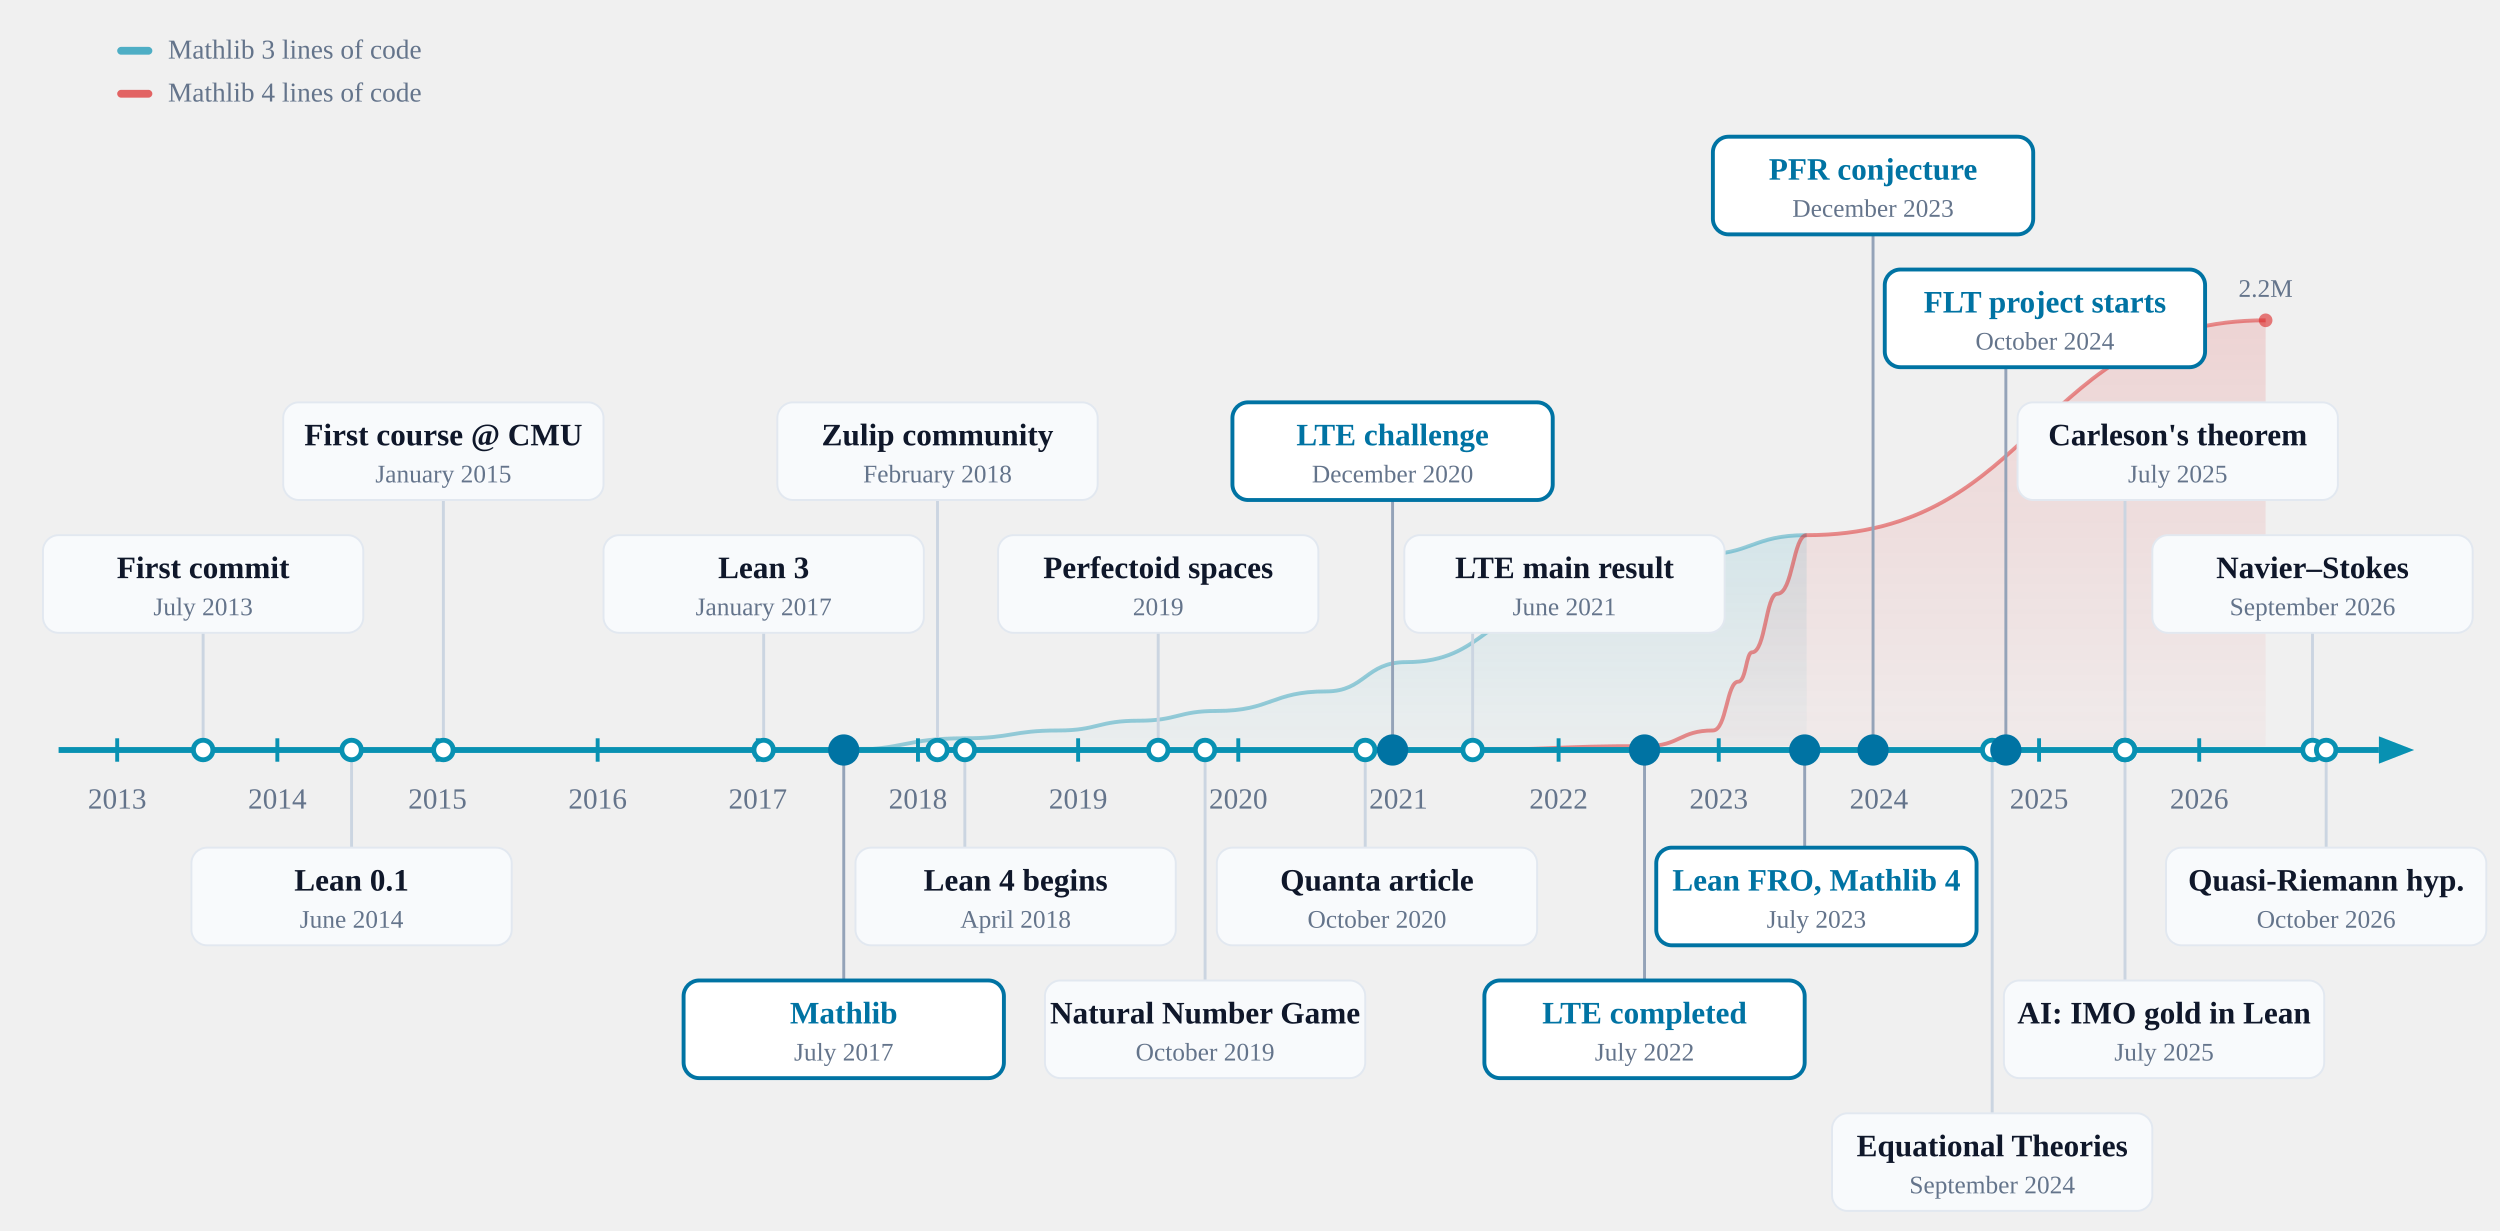
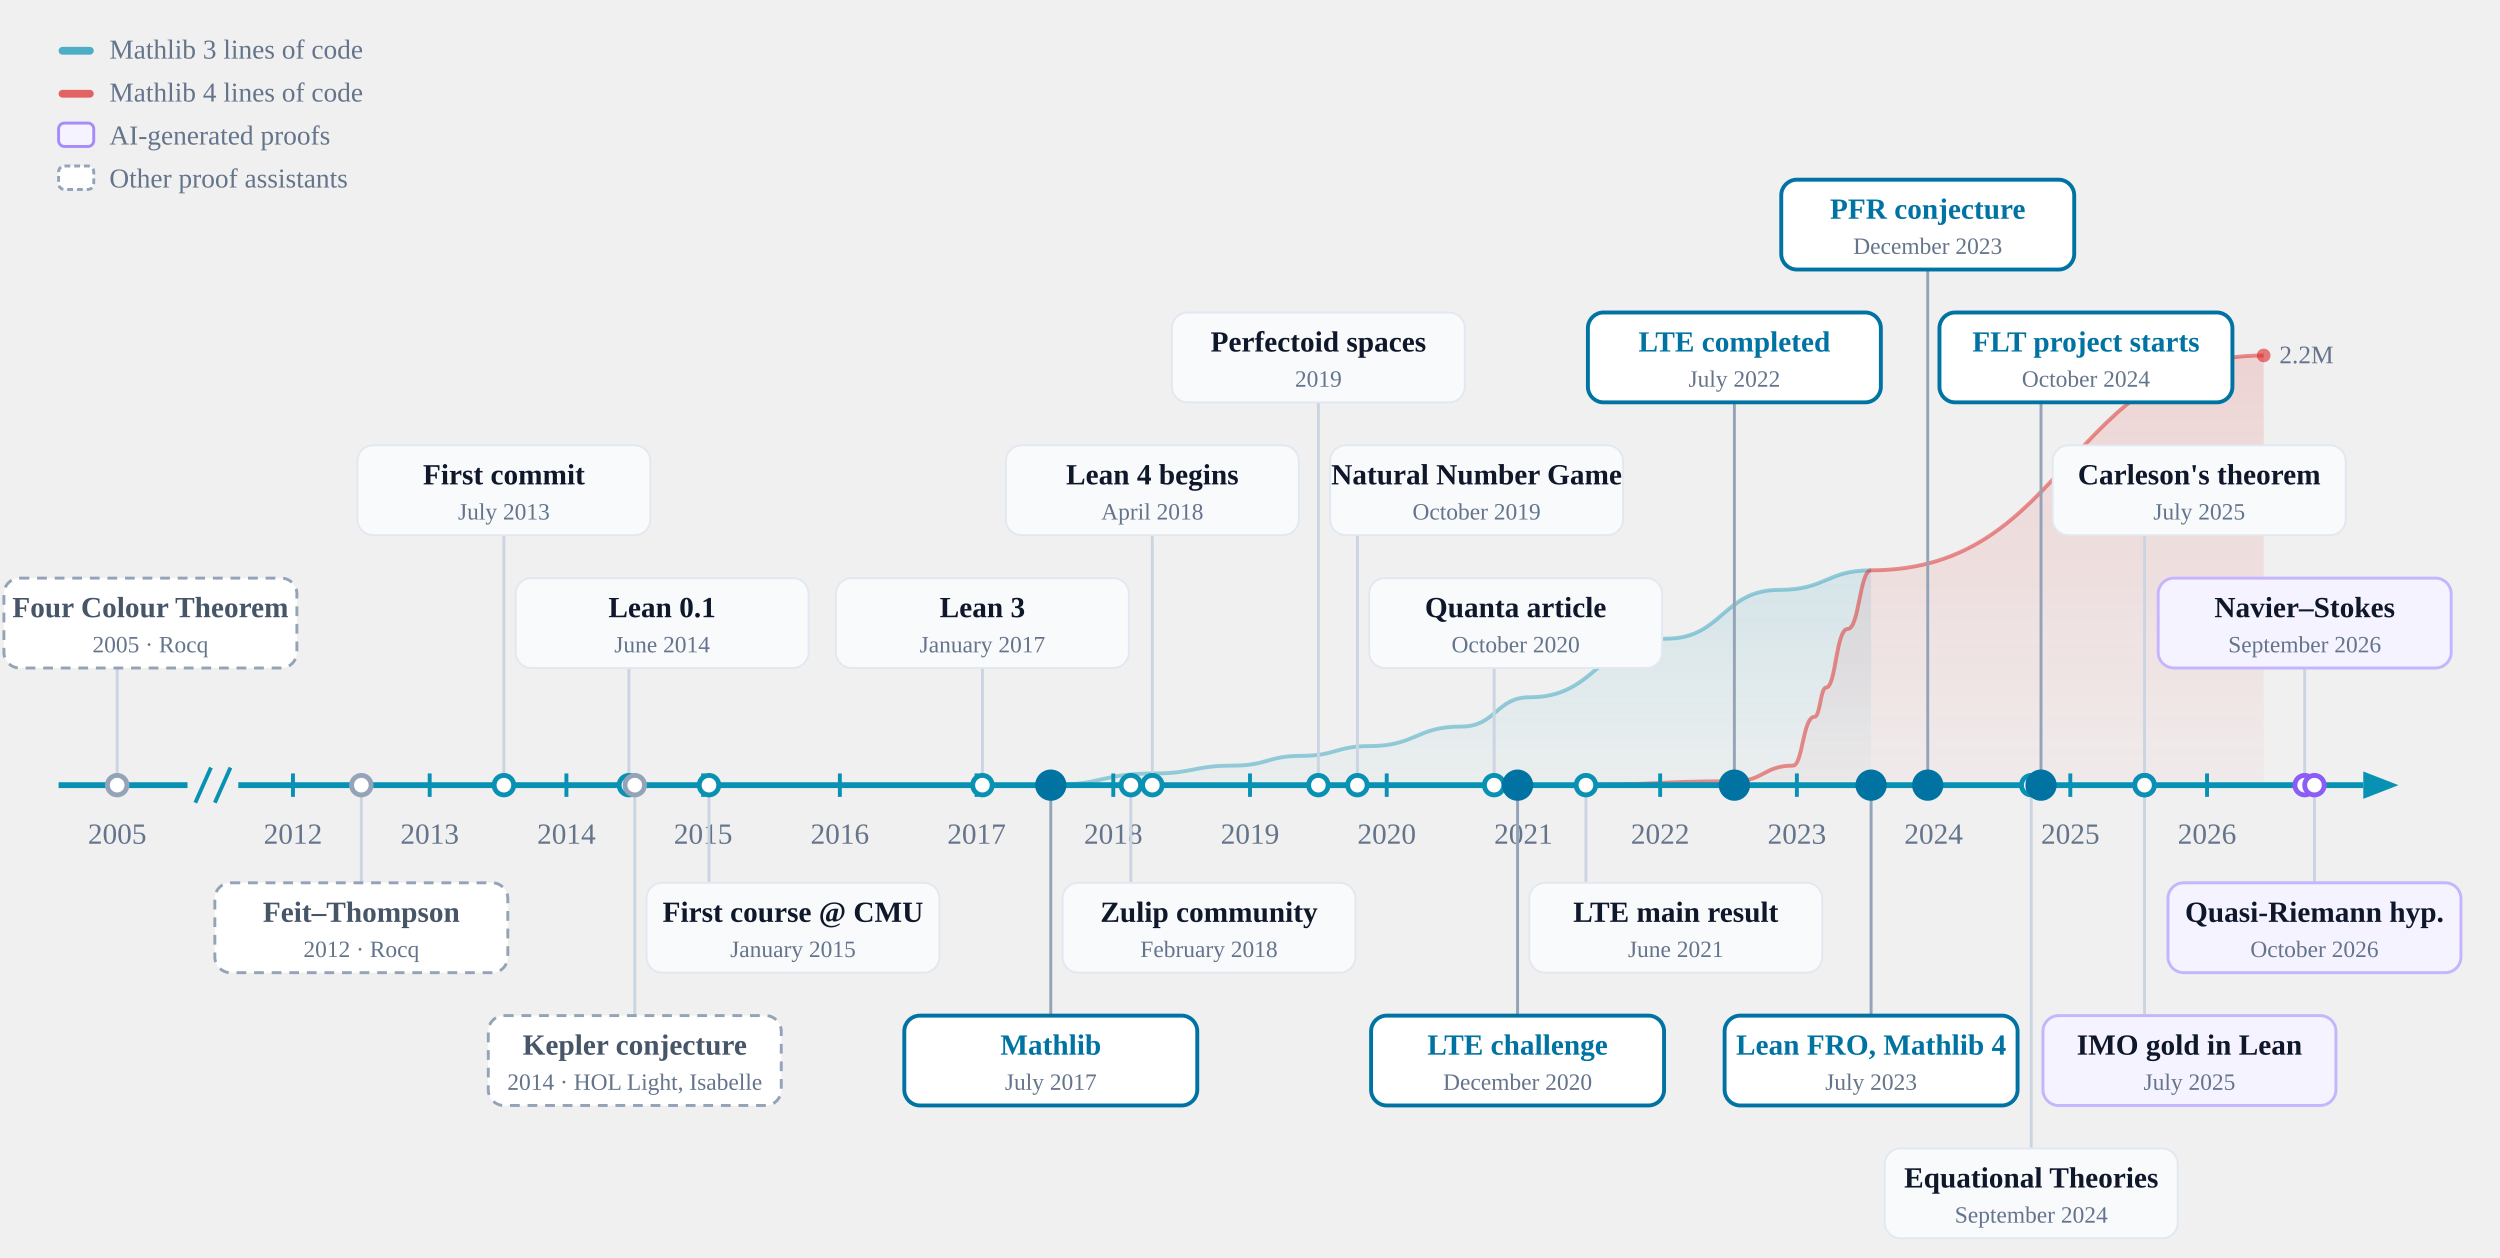
- <svg xmlns="http://www.w3.org/2000/svg" viewBox="0 56 1280 630" role="img" font-family="Source Sans 3, sans-serif">
+ <svg xmlns="http://www.w3.org/2000/svg" viewBox="0 38 1280 644" width="1280" height="644" role="img" font-family="Source Sans 3, sans-serif">
  <defs>
    <linearGradient id="ml3grad" x1="0" y1="0" x2="0" y2="1">
      <stop offset="0%" stop-color="#0891b2" stop-opacity="0.12" />
      <stop offset="100%" stop-color="#0891b2" stop-opacity="0.02" />
    </linearGradient>
    <linearGradient id="ml4grad" x1="0" y1="0" x2="0" y2="1">
      <stop offset="0%" stop-color="#dc2626" stop-opacity="0.14" />
      <stop offset="100%" stop-color="#dc2626" stop-opacity="0.03" />
    </linearGradient>
  </defs>
-   <path d="M 433 440 C 463 440 463 434 494 434 C 518 434 518 430 542 430 C 562 430 562 425 583 425 C 603 425 603 420 623 420 C 651 420 651 410 679 410 C 699 410 699 395 720 395 C 761 395 761 365 802 365 C 836 365 836 340 870 340 C 897 340 897 330 925 330 L 925 438 L 433 438 Z" fill="url(#ml3grad)" />
-   <path d="M 433 440 C 463 440 463 434 494 434 C 518 434 518 430 542 430 C 562 430 562 425 583 425 C 603 425 603 420 623 420 C 651 420 651 410 679 410 C 699 410 699 395 720 395 C 761 395 761 365 802 365 C 836 365 836 340 870 340 C 897 340 897 330 925 330" fill="none" stroke="#0891b2" stroke-width="2" opacity="0.4" />
-   <path d="M 747 440 C 795 440 795 438 843 438 C 860 438 860 430 877 430 C 884 430 884 405 890 405 C 894 405 894 390 897 390 C 904 390 904 360 910 360 C 918 360 918 330 925 330 C 1043 330 1043 220 1160 220 L 1160 438 L 747 438 Z" fill="url(#ml4grad)" />
-   <path d="M 747 440 C 795 440 795 438 843 438 C 860 438 860 430 877 430 C 884 430 884 405 890 405 C 894 405 894 390 897 390 C 904 390 904 360 910 360 C 918 360 918 330 925 330 C 1043 330 1043 220 1160 220" fill="none" stroke="#dc2626" stroke-width="2" opacity="0.5" />
-   <circle cx="1160" cy="220" r="3.5" fill="#dc2626" opacity="0.6" />
-   <text x="1160" y="208" text-anchor="middle" font-size="13" fill="#64748b">2.2M</text>
-   <rect x="60" y="80" width="18" height="4" rx="2" fill="#0891b2" opacity="0.7" />
-   <text x="86" y="86" font-size="14" fill="#64748b">Mathlib 3 lines of code</text>
-   <rect x="60" y="102" width="18" height="4" rx="2" fill="#dc2626" opacity="0.7" />
-   <text x="86" y="108" font-size="14" fill="#64748b">Mathlib 4 lines of code</text>
-   <line x1="30" y1="440" x2="1218" y2="440" stroke="#0891b2" stroke-width="3" />
-   <polygon points="1218,433 1236,440 1218,447" fill="#0891b2" />
+   <path d="M 538 440 C 564 440 564 434 591 434 C 611 434 611 430 631 430 C 649 430 649 425 666 425 C 684 425 684 420 701 420 C 725 420 725 410 748 410 C 766 410 766 395 783 395 C 818 395 818 365 853 365 C 882 365 882 340 911 340 C 935 340 935 330 958 330 L 958 438 L 538 438 Z" fill="url(#ml3grad)" />
+   <path d="M 538 440 C 564 440 564 434 591 434 C 611 434 611 430 631 430 C 649 430 649 425 666 425 C 684 425 684 420 701 420 C 725 420 725 410 748 410 C 766 410 766 395 783 395 C 818 395 818 365 853 365 C 882 365 882 340 911 340 C 935 340 935 330 958 330" fill="none" stroke="#0891b2" stroke-width="2" opacity="0.4" />
+   <path d="M 806 440 C 847 440 847 438 888 438 C 903 438 903 430 918 430 C 923 430 923 405 929 405 C 932 405 932 390 935 390 C 940 390 940 360 946 360 C 952 360 952 330 958 330 C 1059 330 1059 220 1159 220 L 1159 438 L 806 438 Z" fill="url(#ml4grad)" />
+   <path d="M 806 440 C 847 440 847 438 888 438 C 903 438 903 430 918 430 C 923 430 923 405 929 405 C 932 405 932 390 935 390 C 940 390 940 360 946 360 C 952 360 952 330 958 330 C 1059 330 1059 220 1159 220" fill="none" stroke="#dc2626" stroke-width="2" opacity="0.5" />
+   <circle cx="1159" cy="220" r="3.5" fill="#dc2626" opacity="0.6" />
+   <text x="1167" y="224" font-size="13" fill="#64748b">2.2M</text>
+   <rect x="30" y="62" width="18" height="4" rx="2" fill="#0891b2" opacity="0.7" />
+   <text x="56" y="68" font-size="14" fill="#64748b">Mathlib 3 lines of code</text>
+   <rect x="30" y="84" width="18" height="4" rx="2" fill="#dc2626" opacity="0.7" />
+   <text x="56" y="90" font-size="14" fill="#64748b">Mathlib 4 lines of code</text>
+   <rect x="30" y="101" width="18" height="12" rx="3" fill="#f5f3ff" stroke="#a78bfa" stroke-width="1.5" />
+   <text x="56" y="112" font-size="14" fill="#64748b">AI-generated proofs</text>
+   <rect x="30" y="123" width="18" height="12" rx="3" fill="#fff" stroke="#94a3b8" stroke-width="1.5" stroke-dasharray="3 2" />
+   <text x="56" y="134" font-size="14" fill="#64748b">Other proof assistants</text>
+   <line x1="30" y1="440" x2="96" y2="440" stroke="#0891b2" stroke-width="3" />
+   <line x1="100" y1="449" x2="108" y2="431" stroke="#0891b2" stroke-width="2" />
+   <line x1="110" y1="449" x2="118" y2="431" stroke="#0891b2" stroke-width="2" />
+   <line x1="122" y1="440" x2="1210" y2="440" stroke="#0891b2" stroke-width="3" />
  <line x1="60" y1="434" x2="60" y2="446" stroke="#0891b2" stroke-width="2" />
-   <text x="60" y="470" text-anchor="middle" font-size="15" fill="#64748b">2013</text>
-   <line x1="142" y1="434" x2="142" y2="446" stroke="#0891b2" stroke-width="2" />
-   <text x="142" y="470" text-anchor="middle" font-size="15" fill="#64748b">2014</text>
-   <line x1="224" y1="434" x2="224" y2="446" stroke="#0891b2" stroke-width="2" />
-   <text x="224" y="470" text-anchor="middle" font-size="15" fill="#64748b">2015</text>
-   <line x1="306" y1="434" x2="306" y2="446" stroke="#0891b2" stroke-width="2" />
-   <text x="306" y="470" text-anchor="middle" font-size="15" fill="#64748b">2016</text>
-   <line x1="388" y1="434" x2="388" y2="446" stroke="#0891b2" stroke-width="2" />
-   <text x="388" y="470" text-anchor="middle" font-size="15" fill="#64748b">2017</text>
-   <line x1="470" y1="434" x2="470" y2="446" stroke="#0891b2" stroke-width="2" />
-   <text x="470" y="470" text-anchor="middle" font-size="15" fill="#64748b">2018</text>
-   <line x1="552" y1="434" x2="552" y2="446" stroke="#0891b2" stroke-width="2" />
-   <text x="552" y="470" text-anchor="middle" font-size="15" fill="#64748b">2019</text>
-   <line x1="634" y1="434" x2="634" y2="446" stroke="#0891b2" stroke-width="2" />
-   <text x="634" y="470" text-anchor="middle" font-size="15" fill="#64748b">2020</text>
-   <line x1="716" y1="434" x2="716" y2="446" stroke="#0891b2" stroke-width="2" />
-   <text x="716" y="470" text-anchor="middle" font-size="15" fill="#64748b">2021</text>
-   <line x1="798" y1="434" x2="798" y2="446" stroke="#0891b2" stroke-width="2" />
-   <text x="798" y="470" text-anchor="middle" font-size="15" fill="#64748b">2022</text>
-   <line x1="880" y1="434" x2="880" y2="446" stroke="#0891b2" stroke-width="2" />
-   <text x="880" y="470" text-anchor="middle" font-size="15" fill="#64748b">2023</text>
-   <line x1="962" y1="434" x2="962" y2="446" stroke="#0891b2" stroke-width="2" />
-   <text x="962" y="470" text-anchor="middle" font-size="15" fill="#64748b">2024</text>
-   <line x1="1044" y1="434" x2="1044" y2="446" stroke="#0891b2" stroke-width="2" />
-   <text x="1044" y="470" text-anchor="middle" font-size="15" fill="#64748b">2025</text>
-   <line x1="1126" y1="434" x2="1126" y2="446" stroke="#0891b2" stroke-width="2" />
-   <text x="1126" y="470" text-anchor="middle" font-size="15" fill="#64748b">2026</text>
-   <line x1="104" y1="440" x2="104" y2="380" stroke="#cbd5e1" stroke-width="1.5" />
-   <line x1="180" y1="440" x2="180" y2="490" stroke="#cbd5e1" stroke-width="1.5" />
-   <line x1="227" y1="440" x2="227" y2="312" stroke="#cbd5e1" stroke-width="1.5" />
-   <line x1="391" y1="440" x2="391" y2="380" stroke="#cbd5e1" stroke-width="1.5" />
-   <line x1="432" y1="440" x2="432" y2="558" stroke="#94a3b8" stroke-width="1.5" />
-   <line x1="480" y1="440" x2="480" y2="312" stroke="#cbd5e1" stroke-width="1.5" />
-   <line x1="494" y1="440" x2="494" y2="490" stroke="#cbd5e1" stroke-width="1.5" />
-   <line x1="593" y1="440" x2="593" y2="380" stroke="#cbd5e1" stroke-width="1.5" />
-   <line x1="617" y1="440" x2="617" y2="558" stroke="#cbd5e1" stroke-width="1.5" />
-   <line x1="699" y1="440" x2="699" y2="490" stroke="#cbd5e1" stroke-width="1.5" />
-   <line x1="713" y1="440" x2="713" y2="312" stroke="#94a3b8" stroke-width="1.5" />
-   <line x1="754" y1="440" x2="754" y2="380" stroke="#cbd5e1" stroke-width="1.5" />
-   <line x1="842" y1="440" x2="842" y2="558" stroke="#94a3b8" stroke-width="1.5" />
-   <line x1="924" y1="440" x2="924" y2="490" stroke="#94a3b8" stroke-width="1.5" />
-   <line x1="959" y1="440" x2="959" y2="176" stroke="#94a3b8" stroke-width="1.5" />
-   <line x1="1020" y1="440" x2="1020" y2="626" stroke="#cbd5e1" stroke-width="1.5" />
-   <line x1="1027" y1="440" x2="1027" y2="244" stroke="#94a3b8" stroke-width="1.5" />
-   <line x1="1088" y1="440" x2="1088" y2="558" stroke="#cbd5e1" stroke-width="1.5" />
-   <line x1="1088" y1="440" x2="1088" y2="312" stroke="#cbd5e1" stroke-width="1.5" />
-   <line x1="1184" y1="440" x2="1184" y2="380" stroke="#cbd5e1" stroke-width="1.5" />
-   <line x1="1191" y1="440" x2="1191" y2="490" stroke="#cbd5e1" stroke-width="1.5" />
-   <circle cx="104" cy="440" r="5" fill="#fff" stroke="#0891b2" stroke-width="2.5" />
-   <circle cx="180" cy="440" r="5" fill="#fff" stroke="#0891b2" stroke-width="2.5" />
-   <circle cx="227" cy="440" r="5" fill="#fff" stroke="#0891b2" stroke-width="2.5" />
-   <circle cx="391" cy="440" r="5" fill="#fff" stroke="#0891b2" stroke-width="2.5" />
-   <circle cx="432" cy="440" r="8" fill="#0073A3" />
-   <circle cx="480" cy="440" r="5" fill="#fff" stroke="#0891b2" stroke-width="2.5" />
-   <circle cx="494" cy="440" r="5" fill="#fff" stroke="#0891b2" stroke-width="2.5" />
-   <circle cx="593" cy="440" r="5" fill="#fff" stroke="#0891b2" stroke-width="2.5" />
-   <circle cx="617" cy="440" r="5" fill="#fff" stroke="#0891b2" stroke-width="2.5" />
-   <circle cx="699" cy="440" r="5" fill="#fff" stroke="#0891b2" stroke-width="2.5" />
-   <circle cx="713" cy="440" r="8" fill="#0073A3" />
-   <circle cx="754" cy="440" r="5" fill="#fff" stroke="#0891b2" stroke-width="2.5" />
-   <circle cx="842" cy="440" r="8" fill="#0073A3" />
-   <circle cx="924" cy="440" r="8" fill="#0073A3" />
-   <circle cx="959" cy="440" r="8" fill="#0073A3" />
-   <circle cx="1020" cy="440" r="5" fill="#fff" stroke="#0891b2" stroke-width="2.5" />
-   <circle cx="1027" cy="440" r="8" fill="#0073A3" />
-   <circle cx="1088" cy="440" r="5" fill="#fff" stroke="#0891b2" stroke-width="2.5" />
-   <circle cx="1088" cy="440" r="5" fill="#fff" stroke="#0891b2" stroke-width="2.5" />
-   <circle cx="1184" cy="440" r="5" fill="#fff" stroke="#0891b2" stroke-width="2.5" />
-   <circle cx="1191" cy="440" r="5" fill="#fff" stroke="#0891b2" stroke-width="2.5" />
-   <rect x="22" y="330" width="164" height="50" rx="8" fill="#f8fafc" stroke="#e2e8f0" />
-   <text x="104" y="352" text-anchor="middle" font-size="16" font-weight="600" fill="#0f172a">First commit</text>
-   <text x="104" y="371" text-anchor="middle" font-size="13" fill="#64748b">July 2013</text>
-   <rect x="98" y="490" width="164" height="50" rx="8" fill="#f8fafc" stroke="#e2e8f0" />
-   <text x="180" y="512" text-anchor="middle" font-size="16" font-weight="600" fill="#0f172a">Lean 0.1</text>
-   <text x="180" y="531" text-anchor="middle" font-size="13" fill="#64748b">June 2014</text>
-   <rect x="145" y="262" width="164" height="50" rx="8" fill="#f8fafc" stroke="#e2e8f0" />
-   <text x="227" y="284" text-anchor="middle" font-size="16" font-weight="600" fill="#0f172a">First course @ CMU</text>
-   <text x="227" y="303" text-anchor="middle" font-size="13" fill="#64748b">January 2015</text>
-   <rect x="309" y="330" width="164" height="50" rx="8" fill="#f8fafc" stroke="#e2e8f0" />
-   <text x="391" y="352" text-anchor="middle" font-size="16" font-weight="600" fill="#0f172a">Lean 3</text>
-   <text x="391" y="371" text-anchor="middle" font-size="13" fill="#64748b">January 2017</text>
-   <rect x="350" y="558" width="164" height="50" rx="8" fill="#fff" stroke="#0073A3" stroke-width="2" />
-   <text x="432" y="580" text-anchor="middle" font-size="16" font-weight="700" fill="#0073A3">Mathlib</text>
-   <text x="432" y="599" text-anchor="middle" font-size="13" fill="#64748b">July 2017</text>
-   <rect x="398" y="262" width="164" height="50" rx="8" fill="#f8fafc" stroke="#e2e8f0" />
-   <text x="480" y="284" text-anchor="middle" font-size="16" font-weight="600" fill="#0f172a">Zulip community</text>
-   <text x="480" y="303" text-anchor="middle" font-size="13" fill="#64748b">February 2018</text>
-   <rect x="438" y="490" width="164" height="50" rx="8" fill="#f8fafc" stroke="#e2e8f0" />
-   <text x="520" y="512" text-anchor="middle" font-size="16" font-weight="600" fill="#0f172a">Lean 4 begins</text>
-   <text x="520" y="531" text-anchor="middle" font-size="13" fill="#64748b">April 2018</text>
-   <rect x="511" y="330" width="164" height="50" rx="8" fill="#f8fafc" stroke="#e2e8f0" />
-   <text x="593" y="352" text-anchor="middle" font-size="16" font-weight="600" fill="#0f172a">Perfectoid spaces</text>
-   <text x="593" y="371" text-anchor="middle" font-size="13" fill="#64748b">2019</text>
-   <rect x="535" y="558" width="164" height="50" rx="8" fill="#f8fafc" stroke="#e2e8f0" />
-   <text x="617" y="580" text-anchor="middle" font-size="16" font-weight="600" fill="#0f172a">Natural Number Game</text>
-   <text x="617" y="599" text-anchor="middle" font-size="13" fill="#64748b">October 2019</text>
-   <rect x="623" y="490" width="164" height="50" rx="8" fill="#f8fafc" stroke="#e2e8f0" />
-   <text x="705" y="512" text-anchor="middle" font-size="16" font-weight="600" fill="#0f172a">Quanta article</text>
-   <text x="705" y="531" text-anchor="middle" font-size="13" fill="#64748b">October 2020</text>
-   <rect x="631" y="262" width="164" height="50" rx="8" fill="#fff" stroke="#0073A3" stroke-width="2" />
-   <text x="713" y="284" text-anchor="middle" font-size="16" font-weight="700" fill="#0073A3">LTE challenge</text>
-   <text x="713" y="303" text-anchor="middle" font-size="13" fill="#64748b">December 2020</text>
-   <rect x="719" y="330" width="164" height="50" rx="8" fill="#f8fafc" stroke="#e2e8f0" />
-   <text x="801" y="352" text-anchor="middle" font-size="16" font-weight="600" fill="#0f172a">LTE main result</text>
-   <text x="801" y="371" text-anchor="middle" font-size="13" fill="#64748b">June 2021</text>
-   <rect x="760" y="558" width="164" height="50" rx="8" fill="#fff" stroke="#0073A3" stroke-width="2" />
-   <text x="842" y="580" text-anchor="middle" font-size="16" font-weight="700" fill="#0073A3">LTE completed</text>
-   <text x="842" y="599" text-anchor="middle" font-size="13" fill="#64748b">July 2022</text>
-   <rect x="848" y="490" width="164" height="50" rx="8" fill="#fff" stroke="#0073A3" stroke-width="2" />
-   <text x="930" y="512" text-anchor="middle" font-size="16" font-weight="700" fill="#0073A3">Lean FRO, Mathlib 4</text>
-   <text x="930" y="531" text-anchor="middle" font-size="13" fill="#64748b">July 2023</text>
-   <rect x="877" y="126" width="164" height="50" rx="8" fill="#fff" stroke="#0073A3" stroke-width="2" />
-   <text x="959" y="148" text-anchor="middle" font-size="16" font-weight="700" fill="#0073A3">PFR conjecture</text>
-   <text x="959" y="167" text-anchor="middle" font-size="13" fill="#64748b">December 2023</text>
-   <rect x="938" y="626" width="164" height="50" rx="8" fill="#f8fafc" stroke="#e2e8f0" />
-   <text x="1020" y="648" text-anchor="middle" font-size="16" font-weight="600" fill="#0f172a">Equational Theories</text>
-   <text x="1020" y="667" text-anchor="middle" font-size="13" fill="#64748b">September 2024</text>
-   <rect x="965" y="194" width="164" height="50" rx="8" fill="#fff" stroke="#0073A3" stroke-width="2" />
-   <text x="1047" y="216" text-anchor="middle" font-size="16" font-weight="700" fill="#0073A3">FLT project starts</text>
-   <text x="1047" y="235" text-anchor="middle" font-size="13" fill="#64748b">October 2024</text>
-   <rect x="1026" y="558" width="164" height="50" rx="8" fill="#f8fafc" stroke="#e2e8f0" />
-   <text x="1108" y="580" text-anchor="middle" font-size="16" font-weight="600" fill="#0f172a">AI: IMO gold in Lean</text>
-   <text x="1108" y="599" text-anchor="middle" font-size="13" fill="#64748b">July 2025</text>
-   <rect x="1033" y="262" width="164" height="50" rx="8" fill="#f8fafc" stroke="#e2e8f0" />
-   <text x="1115" y="284" text-anchor="middle" font-size="16" font-weight="600" fill="#0f172a">Carleson's theorem</text>
-   <text x="1115" y="303" text-anchor="middle" font-size="13" fill="#64748b">July 2025</text>
-   <rect x="1102" y="330" width="164" height="50" rx="8" fill="#f8fafc" stroke="#e2e8f0" />
-   <text x="1184" y="352" text-anchor="middle" font-size="16" font-weight="600" fill="#0f172a">Navier–Stokes</text>
-   <text x="1184" y="371" text-anchor="middle" font-size="13" fill="#64748b">September 2026</text>
-   <rect x="1109" y="490" width="164" height="50" rx="8" fill="#f8fafc" stroke="#e2e8f0" />
-   <text x="1191" y="512" text-anchor="middle" font-size="16" font-weight="600" fill="#0f172a">Quasi-Riemann hyp.</text>
-   <text x="1191" y="531" text-anchor="middle" font-size="13" fill="#64748b">October 2026</text>
+   <text x="60" y="470" text-anchor="middle" font-size="15" fill="#64748b">2005</text>
+   <polygon points="1210,433 1228,440 1210,447" fill="#0891b2" />
+   <line x1="150" y1="434" x2="150" y2="446" stroke="#0891b2" stroke-width="2" />
+   <text x="150" y="470" text-anchor="middle" font-size="15" fill="#64748b">2012</text>
+   <line x1="220" y1="434" x2="220" y2="446" stroke="#0891b2" stroke-width="2" />
+   <text x="220" y="470" text-anchor="middle" font-size="15" fill="#64748b">2013</text>
+   <line x1="290" y1="434" x2="290" y2="446" stroke="#0891b2" stroke-width="2" />
+   <text x="290" y="470" text-anchor="middle" font-size="15" fill="#64748b">2014</text>
+   <line x1="360" y1="434" x2="360" y2="446" stroke="#0891b2" stroke-width="2" />
+   <text x="360" y="470" text-anchor="middle" font-size="15" fill="#64748b">2015</text>
+   <line x1="430" y1="434" x2="430" y2="446" stroke="#0891b2" stroke-width="2" />
+   <text x="430" y="470" text-anchor="middle" font-size="15" fill="#64748b">2016</text>
+   <line x1="500" y1="434" x2="500" y2="446" stroke="#0891b2" stroke-width="2" />
+   <text x="500" y="470" text-anchor="middle" font-size="15" fill="#64748b">2017</text>
+   <line x1="570" y1="434" x2="570" y2="446" stroke="#0891b2" stroke-width="2" />
+   <text x="570" y="470" text-anchor="middle" font-size="15" fill="#64748b">2018</text>
+   <line x1="640" y1="434" x2="640" y2="446" stroke="#0891b2" stroke-width="2" />
+   <text x="640" y="470" text-anchor="middle" font-size="15" fill="#64748b">2019</text>
+   <line x1="710" y1="434" x2="710" y2="446" stroke="#0891b2" stroke-width="2" />
+   <text x="710" y="470" text-anchor="middle" font-size="15" fill="#64748b">2020</text>
+   <line x1="780" y1="434" x2="780" y2="446" stroke="#0891b2" stroke-width="2" />
+   <text x="780" y="470" text-anchor="middle" font-size="15" fill="#64748b">2021</text>
+   <line x1="850" y1="434" x2="850" y2="446" stroke="#0891b2" stroke-width="2" />
+   <text x="850" y="470" text-anchor="middle" font-size="15" fill="#64748b">2022</text>
+   <line x1="920" y1="434" x2="920" y2="446" stroke="#0891b2" stroke-width="2" />
+   <text x="920" y="470" text-anchor="middle" font-size="15" fill="#64748b">2023</text>
+   <line x1="990" y1="434" x2="990" y2="446" stroke="#0891b2" stroke-width="2" />
+   <text x="990" y="470" text-anchor="middle" font-size="15" fill="#64748b">2024</text>
+   <line x1="1060" y1="434" x2="1060" y2="446" stroke="#0891b2" stroke-width="2" />
+   <text x="1060" y="470" text-anchor="middle" font-size="15" fill="#64748b">2025</text>
+   <line x1="1130" y1="434" x2="1130" y2="446" stroke="#0891b2" stroke-width="2" />
+   <text x="1130" y="470" text-anchor="middle" font-size="15" fill="#64748b">2026</text>
+   <line x1="60" y1="440" x2="60" y2="380" stroke="#cbd5e1" stroke-width="1.5" />
+   <line x1="185" y1="440" x2="185" y2="490" stroke="#cbd5e1" stroke-width="1.5" />
+   <line x1="258" y1="440" x2="258" y2="312" stroke="#cbd5e1" stroke-width="1.5" />
+   <line x1="322" y1="440" x2="322" y2="380" stroke="#cbd5e1" stroke-width="1.5" />
+   <line x1="325" y1="440" x2="325" y2="558" stroke="#cbd5e1" stroke-width="1.5" />
+   <line x1="363" y1="440" x2="363" y2="490" stroke="#cbd5e1" stroke-width="1.5" />
+   <line x1="503" y1="440" x2="503" y2="380" stroke="#cbd5e1" stroke-width="1.5" />
+   <line x1="538" y1="440" x2="538" y2="558" stroke="#94a3b8" stroke-width="1.5" />
+   <line x1="579" y1="440" x2="579" y2="490" stroke="#cbd5e1" stroke-width="1.5" />
+   <line x1="590" y1="440" x2="590" y2="312" stroke="#cbd5e1" stroke-width="1.5" />
+   <line x1="675" y1="440" x2="675" y2="244" stroke="#cbd5e1" stroke-width="1.5" />
+   <line x1="695" y1="440" x2="695" y2="312" stroke="#cbd5e1" stroke-width="1.5" />
+   <line x1="765" y1="440" x2="765" y2="380" stroke="#cbd5e1" stroke-width="1.5" />
+   <line x1="777" y1="440" x2="777" y2="558" stroke="#94a3b8" stroke-width="1.5" />
+   <line x1="812" y1="440" x2="812" y2="490" stroke="#cbd5e1" stroke-width="1.5" />
+   <line x1="888" y1="440" x2="888" y2="244" stroke="#94a3b8" stroke-width="1.5" />
+   <line x1="958" y1="440" x2="958" y2="558" stroke="#94a3b8" stroke-width="1.5" />
+   <line x1="987" y1="440" x2="987" y2="176" stroke="#94a3b8" stroke-width="1.5" />
+   <line x1="1040" y1="440" x2="1040" y2="626" stroke="#cbd5e1" stroke-width="1.5" />
+   <line x1="1045" y1="440" x2="1045" y2="244" stroke="#94a3b8" stroke-width="1.5" />
+   <line x1="1098" y1="440" x2="1098" y2="558" stroke="#cbd5e1" stroke-width="1.5" />
+   <line x1="1098" y1="440" x2="1098" y2="312" stroke="#cbd5e1" stroke-width="1.5" />
+   <line x1="1180" y1="440" x2="1180" y2="380" stroke="#cbd5e1" stroke-width="1.5" />
+   <line x1="1185" y1="440" x2="1185" y2="490" stroke="#cbd5e1" stroke-width="1.5" />
+   <circle cx="60" cy="440" r="5" fill="#fff" stroke="#94a3b8" stroke-width="2.5" />
+   <circle cx="185" cy="440" r="5" fill="#fff" stroke="#94a3b8" stroke-width="2.5" />
+   <circle cx="258" cy="440" r="5" fill="#fff" stroke="#0891b2" stroke-width="2.5" />
+   <circle cx="322" cy="440" r="5" fill="#fff" stroke="#0891b2" stroke-width="2.5" />
+   <circle cx="325" cy="440" r="5" fill="#fff" stroke="#94a3b8" stroke-width="2.5" />
+   <circle cx="363" cy="440" r="5" fill="#fff" stroke="#0891b2" stroke-width="2.5" />
+   <circle cx="503" cy="440" r="5" fill="#fff" stroke="#0891b2" stroke-width="2.5" />
+   <circle cx="538" cy="440" r="8" fill="#0073A3" />
+   <circle cx="579" cy="440" r="5" fill="#fff" stroke="#0891b2" stroke-width="2.5" />
+   <circle cx="590" cy="440" r="5" fill="#fff" stroke="#0891b2" stroke-width="2.5" />
+   <circle cx="675" cy="440" r="5" fill="#fff" stroke="#0891b2" stroke-width="2.5" />
+   <circle cx="695" cy="440" r="5" fill="#fff" stroke="#0891b2" stroke-width="2.5" />
+   <circle cx="765" cy="440" r="5" fill="#fff" stroke="#0891b2" stroke-width="2.5" />
+   <circle cx="777" cy="440" r="8" fill="#0073A3" />
+   <circle cx="812" cy="440" r="5" fill="#fff" stroke="#0891b2" stroke-width="2.5" />
+   <circle cx="888" cy="440" r="8" fill="#0073A3" />
+   <circle cx="958" cy="440" r="8" fill="#0073A3" />
+   <circle cx="987" cy="440" r="8" fill="#0073A3" />
+   <circle cx="1040" cy="440" r="5" fill="#fff" stroke="#0891b2" stroke-width="2.5" />
+   <circle cx="1045" cy="440" r="8" fill="#0073A3" />
+   <circle cx="1098" cy="440" r="5" fill="#fff" stroke="#8b5cf6" stroke-width="2.5" />
+   <circle cx="1098" cy="440" r="5" fill="#fff" stroke="#0891b2" stroke-width="2.5" />
+   <circle cx="1180" cy="440" r="5" fill="#fff" stroke="#8b5cf6" stroke-width="2.5" />
+   <circle cx="1185" cy="440" r="5" fill="#fff" stroke="#8b5cf6" stroke-width="2.5" />
+   <rect x="2" y="334" width="150" height="46" rx="8" fill="#fff" stroke="#94a3b8" stroke-width="1.5" stroke-dasharray="5 4" />
+   <text x="77" y="354" text-anchor="middle" font-size="15" font-weight="600" fill="#475569">Four Colour Theorem</text>
+   <text x="77" y="372" text-anchor="middle" font-size="12" fill="#64748b">2005 · Rocq</text>
+   <rect x="110" y="490" width="150" height="46" rx="8" fill="#fff" stroke="#94a3b8" stroke-width="1.5" stroke-dasharray="5 4" />
+   <text x="185" y="510" text-anchor="middle" font-size="15" font-weight="600" fill="#475569">Feit–Thompson</text>
+   <text x="185" y="528" text-anchor="middle" font-size="12" fill="#64748b">2012 · Rocq</text>
+   <rect x="183" y="266" width="150" height="46" rx="8" fill="#f8fafc" stroke="#e2e8f0" />
+   <text x="258" y="286" text-anchor="middle" font-size="15" font-weight="600" fill="#0f172a">First commit</text>
+   <text x="258" y="304" text-anchor="middle" font-size="12" fill="#64748b">July 2013</text>
+   <rect x="264" y="334" width="150" height="46" rx="8" fill="#f8fafc" stroke="#e2e8f0" />
+   <text x="339" y="354" text-anchor="middle" font-size="15" font-weight="600" fill="#0f172a">Lean 0.1</text>
+   <text x="339" y="372" text-anchor="middle" font-size="12" fill="#64748b">June 2014</text>
+   <rect x="250" y="558" width="150" height="46" rx="8" fill="#fff" stroke="#94a3b8" stroke-width="1.5" stroke-dasharray="5 4" />
+   <text x="325" y="578" text-anchor="middle" font-size="15" font-weight="600" fill="#475569">Kepler conjecture</text>
+   <text x="325" y="596" text-anchor="middle" font-size="12" fill="#64748b">2014 · HOL Light, Isabelle</text>
+   <rect x="331" y="490" width="150" height="46" rx="8" fill="#f8fafc" stroke="#e2e8f0" />
+   <text x="406" y="510" text-anchor="middle" font-size="15" font-weight="600" fill="#0f172a">First course @ CMU</text>
+   <text x="406" y="528" text-anchor="middle" font-size="12" fill="#64748b">January 2015</text>
+   <rect x="428" y="334" width="150" height="46" rx="8" fill="#f8fafc" stroke="#e2e8f0" />
+   <text x="503" y="354" text-anchor="middle" font-size="15" font-weight="600" fill="#0f172a">Lean 3</text>
+   <text x="503" y="372" text-anchor="middle" font-size="12" fill="#64748b">January 2017</text>
+   <rect x="463" y="558" width="150" height="46" rx="8" fill="#fff" stroke="#0073A3" stroke-width="2" />
+   <text x="538" y="578" text-anchor="middle" font-size="15" font-weight="700" fill="#0073A3">Mathlib</text>
+   <text x="538" y="596" text-anchor="middle" font-size="12" fill="#64748b">July 2017</text>
+   <rect x="544" y="490" width="150" height="46" rx="8" fill="#f8fafc" stroke="#e2e8f0" />
+   <text x="619" y="510" text-anchor="middle" font-size="15" font-weight="600" fill="#0f172a">Zulip community</text>
+   <text x="619" y="528" text-anchor="middle" font-size="12" fill="#64748b">February 2018</text>
+   <rect x="515" y="266" width="150" height="46" rx="8" fill="#f8fafc" stroke="#e2e8f0" />
+   <text x="590" y="286" text-anchor="middle" font-size="15" font-weight="600" fill="#0f172a">Lean 4 begins</text>
+   <text x="590" y="304" text-anchor="middle" font-size="12" fill="#64748b">April 2018</text>
+   <rect x="600" y="198" width="150" height="46" rx="8" fill="#f8fafc" stroke="#e2e8f0" />
+   <text x="675" y="218" text-anchor="middle" font-size="15" font-weight="600" fill="#0f172a">Perfectoid spaces</text>
+   <text x="675" y="236" text-anchor="middle" font-size="12" fill="#64748b">2019</text>
+   <rect x="681" y="266" width="150" height="46" rx="8" fill="#f8fafc" stroke="#e2e8f0" />
+   <text x="756" y="286" text-anchor="middle" font-size="15" font-weight="600" fill="#0f172a">Natural Number Game</text>
+   <text x="756" y="304" text-anchor="middle" font-size="12" fill="#64748b">October 2019</text>
+   <rect x="701" y="334" width="150" height="46" rx="8" fill="#f8fafc" stroke="#e2e8f0" />
+   <text x="776" y="354" text-anchor="middle" font-size="15" font-weight="600" fill="#0f172a">Quanta article</text>
+   <text x="776" y="372" text-anchor="middle" font-size="12" fill="#64748b">October 2020</text>
+   <rect x="702" y="558" width="150" height="46" rx="8" fill="#fff" stroke="#0073A3" stroke-width="2" />
+   <text x="777" y="578" text-anchor="middle" font-size="15" font-weight="700" fill="#0073A3">LTE challenge</text>
+   <text x="777" y="596" text-anchor="middle" font-size="12" fill="#64748b">December 2020</text>
+   <rect x="783" y="490" width="150" height="46" rx="8" fill="#f8fafc" stroke="#e2e8f0" />
+   <text x="858" y="510" text-anchor="middle" font-size="15" font-weight="600" fill="#0f172a">LTE main result</text>
+   <text x="858" y="528" text-anchor="middle" font-size="12" fill="#64748b">June 2021</text>
+   <rect x="813" y="198" width="150" height="46" rx="8" fill="#fff" stroke="#0073A3" stroke-width="2" />
+   <text x="888" y="218" text-anchor="middle" font-size="15" font-weight="700" fill="#0073A3">LTE completed</text>
+   <text x="888" y="236" text-anchor="middle" font-size="12" fill="#64748b">July 2022</text>
+   <rect x="883" y="558" width="150" height="46" rx="8" fill="#fff" stroke="#0073A3" stroke-width="2" />
+   <text x="958" y="578" text-anchor="middle" font-size="15" font-weight="700" fill="#0073A3">Lean FRO, Mathlib 4</text>
+   <text x="958" y="596" text-anchor="middle" font-size="12" fill="#64748b">July 2023</text>
+   <rect x="912" y="130" width="150" height="46" rx="8" fill="#fff" stroke="#0073A3" stroke-width="2" />
+   <text x="987" y="150" text-anchor="middle" font-size="15" font-weight="700" fill="#0073A3">PFR conjecture</text>
+   <text x="987" y="168" text-anchor="middle" font-size="12" fill="#64748b">December 2023</text>
+   <rect x="965" y="626" width="150" height="46" rx="8" fill="#f8fafc" stroke="#e2e8f0" />
+   <text x="1040" y="646" text-anchor="middle" font-size="15" font-weight="600" fill="#0f172a">Equational Theories</text>
+   <text x="1040" y="664" text-anchor="middle" font-size="12" fill="#64748b">September 2024</text>
+   <rect x="993" y="198" width="150" height="46" rx="8" fill="#fff" stroke="#0073A3" stroke-width="2" />
+   <text x="1068" y="218" text-anchor="middle" font-size="15" font-weight="700" fill="#0073A3">FLT project starts</text>
+   <text x="1068" y="236" text-anchor="middle" font-size="12" fill="#64748b">October 2024</text>
+   <rect x="1046" y="558" width="150" height="46" rx="8" fill="#f5f3ff" stroke="#c4b5fd" stroke-width="1.5" />
+   <text x="1121" y="578" text-anchor="middle" font-size="15" font-weight="600" fill="#0f172a">IMO gold in Lean</text>
+   <text x="1121" y="596" text-anchor="middle" font-size="12" fill="#64748b">July 2025</text>
+   <rect x="1051" y="266" width="150" height="46" rx="8" fill="#f8fafc" stroke="#e2e8f0" />
+   <text x="1126" y="286" text-anchor="middle" font-size="15" font-weight="600" fill="#0f172a">Carleson's theorem</text>
+   <text x="1126" y="304" text-anchor="middle" font-size="12" fill="#64748b">July 2025</text>
+   <rect x="1105" y="334" width="150" height="46" rx="8" fill="#f5f3ff" stroke="#c4b5fd" stroke-width="1.5" />
+   <text x="1180" y="354" text-anchor="middle" font-size="15" font-weight="600" fill="#0f172a">Navier–Stokes</text>
+   <text x="1180" y="372" text-anchor="middle" font-size="12" fill="#64748b">September 2026</text>
+   <rect x="1110" y="490" width="150" height="46" rx="8" fill="#f5f3ff" stroke="#c4b5fd" stroke-width="1.5" />
+   <text x="1185" y="510" text-anchor="middle" font-size="15" font-weight="600" fill="#0f172a">Quasi-Riemann hyp.</text>
+   <text x="1185" y="528" text-anchor="middle" font-size="12" fill="#64748b">October 2026</text>
</svg>
